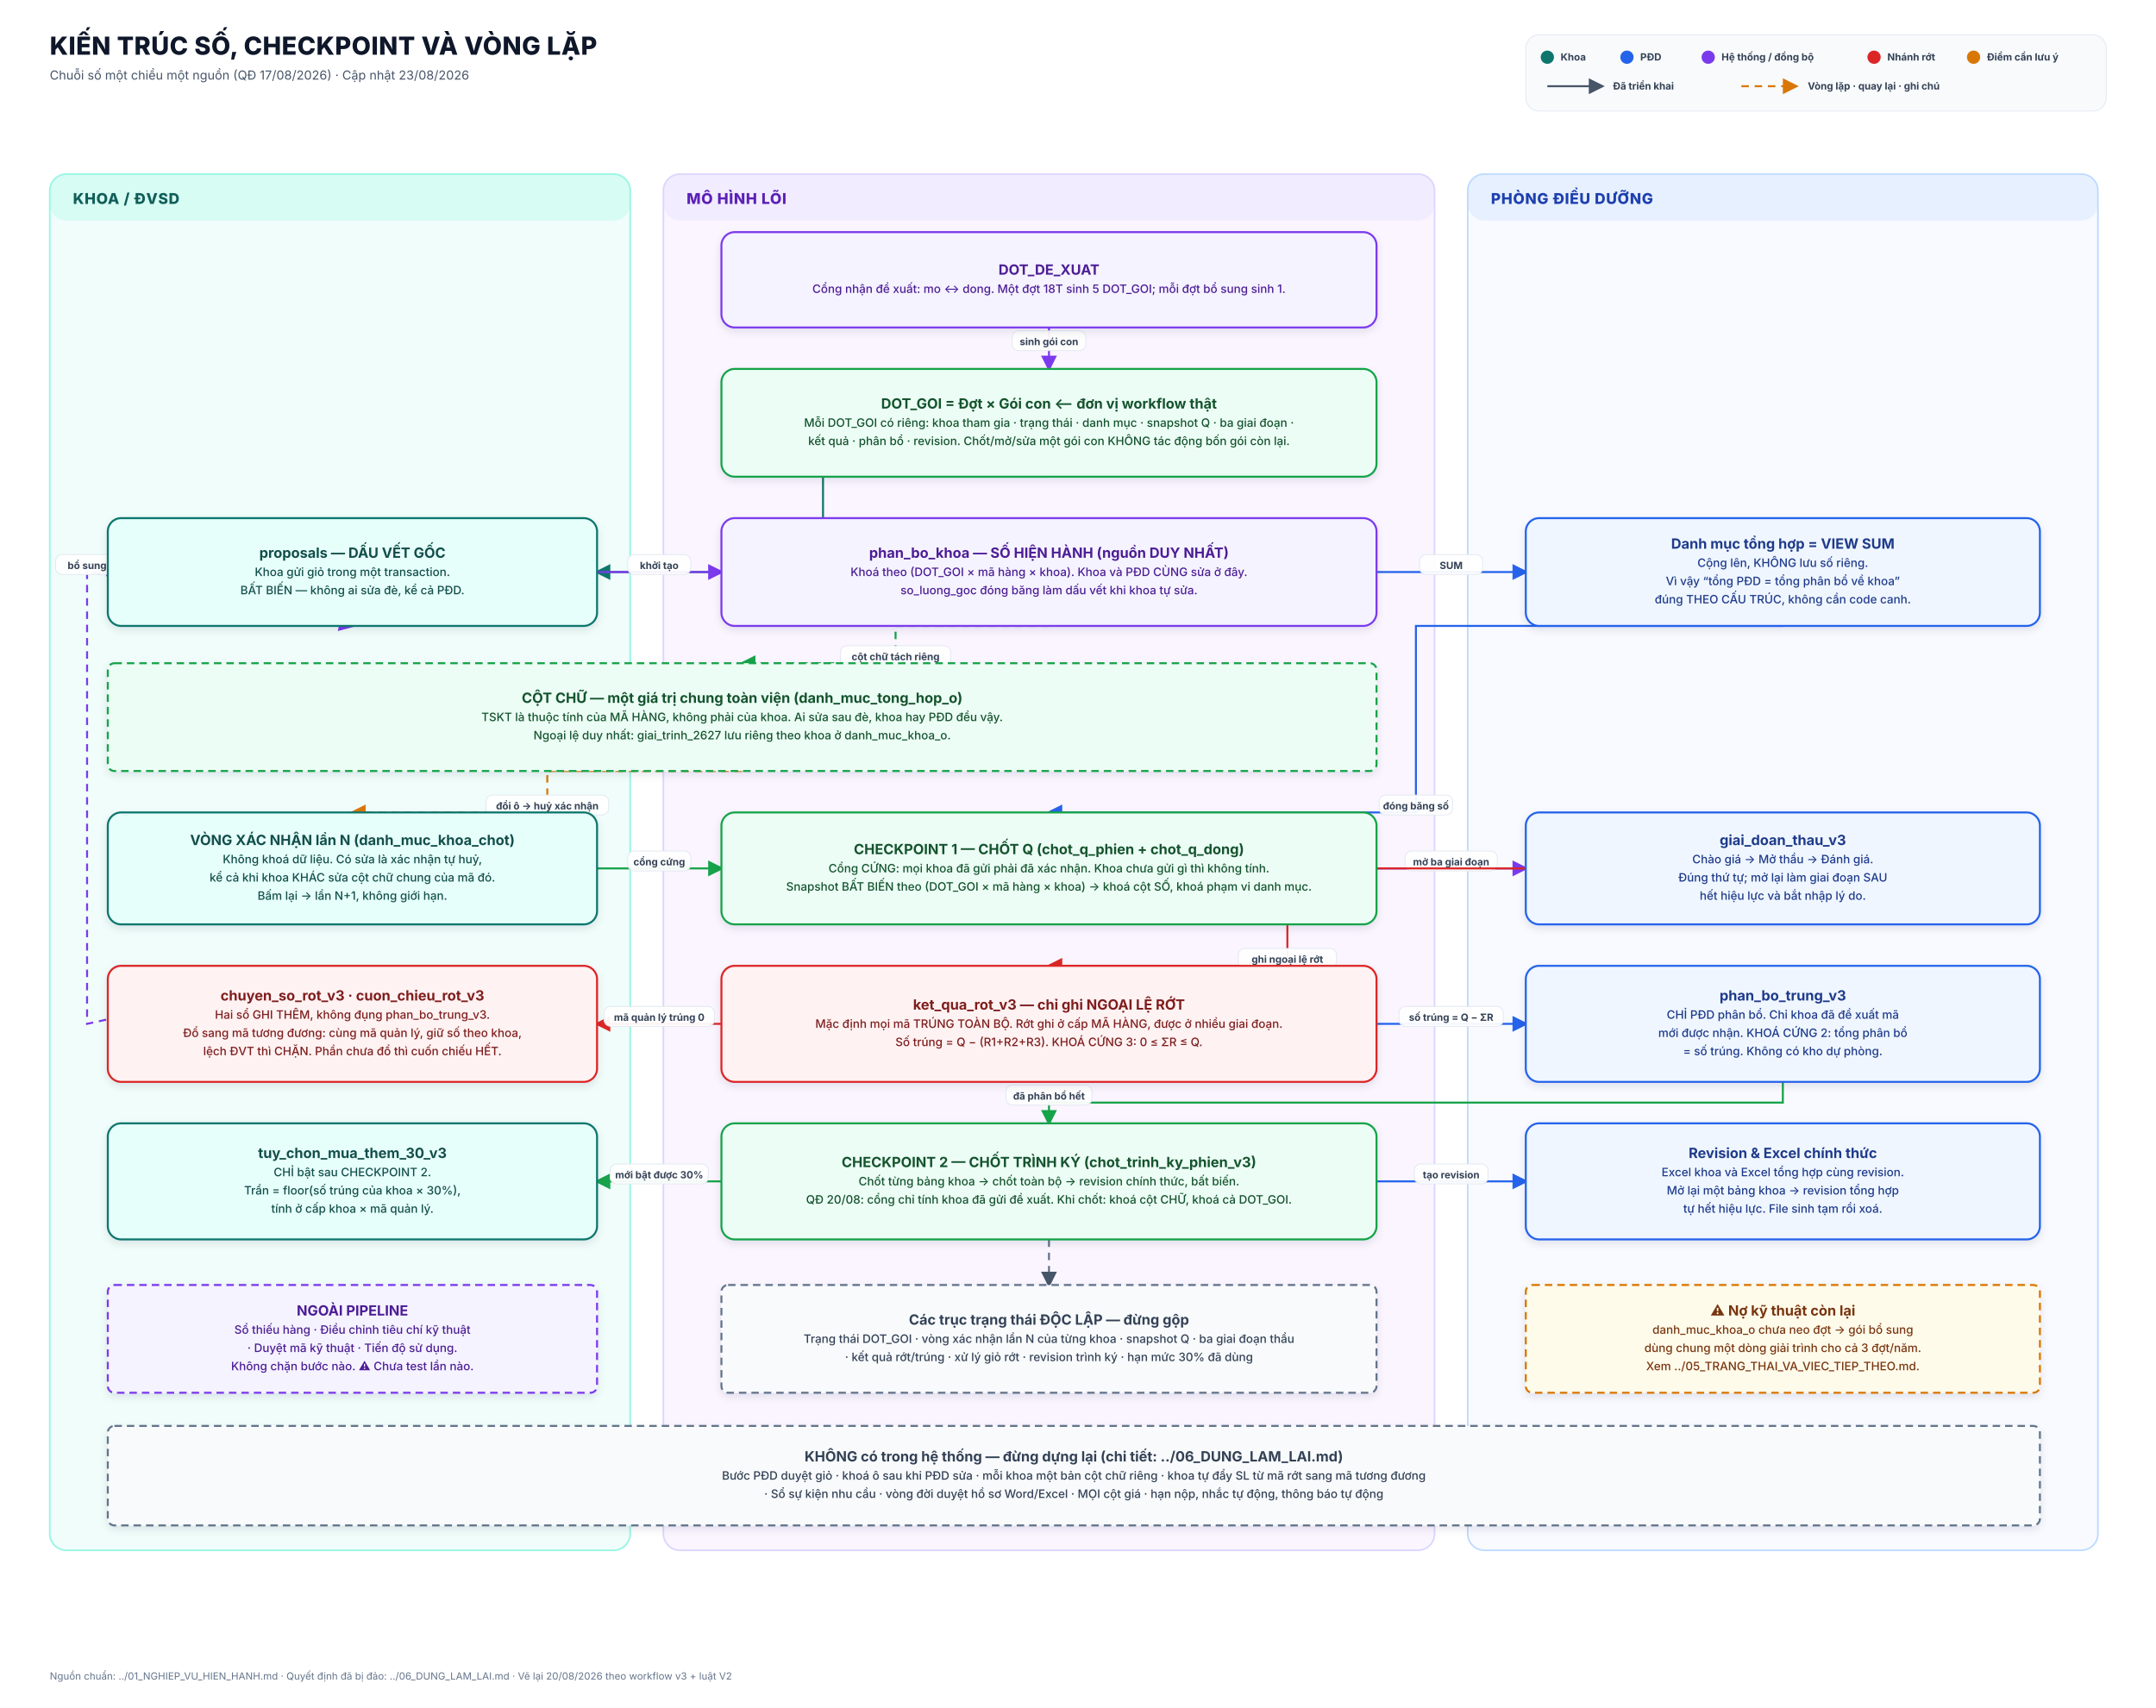
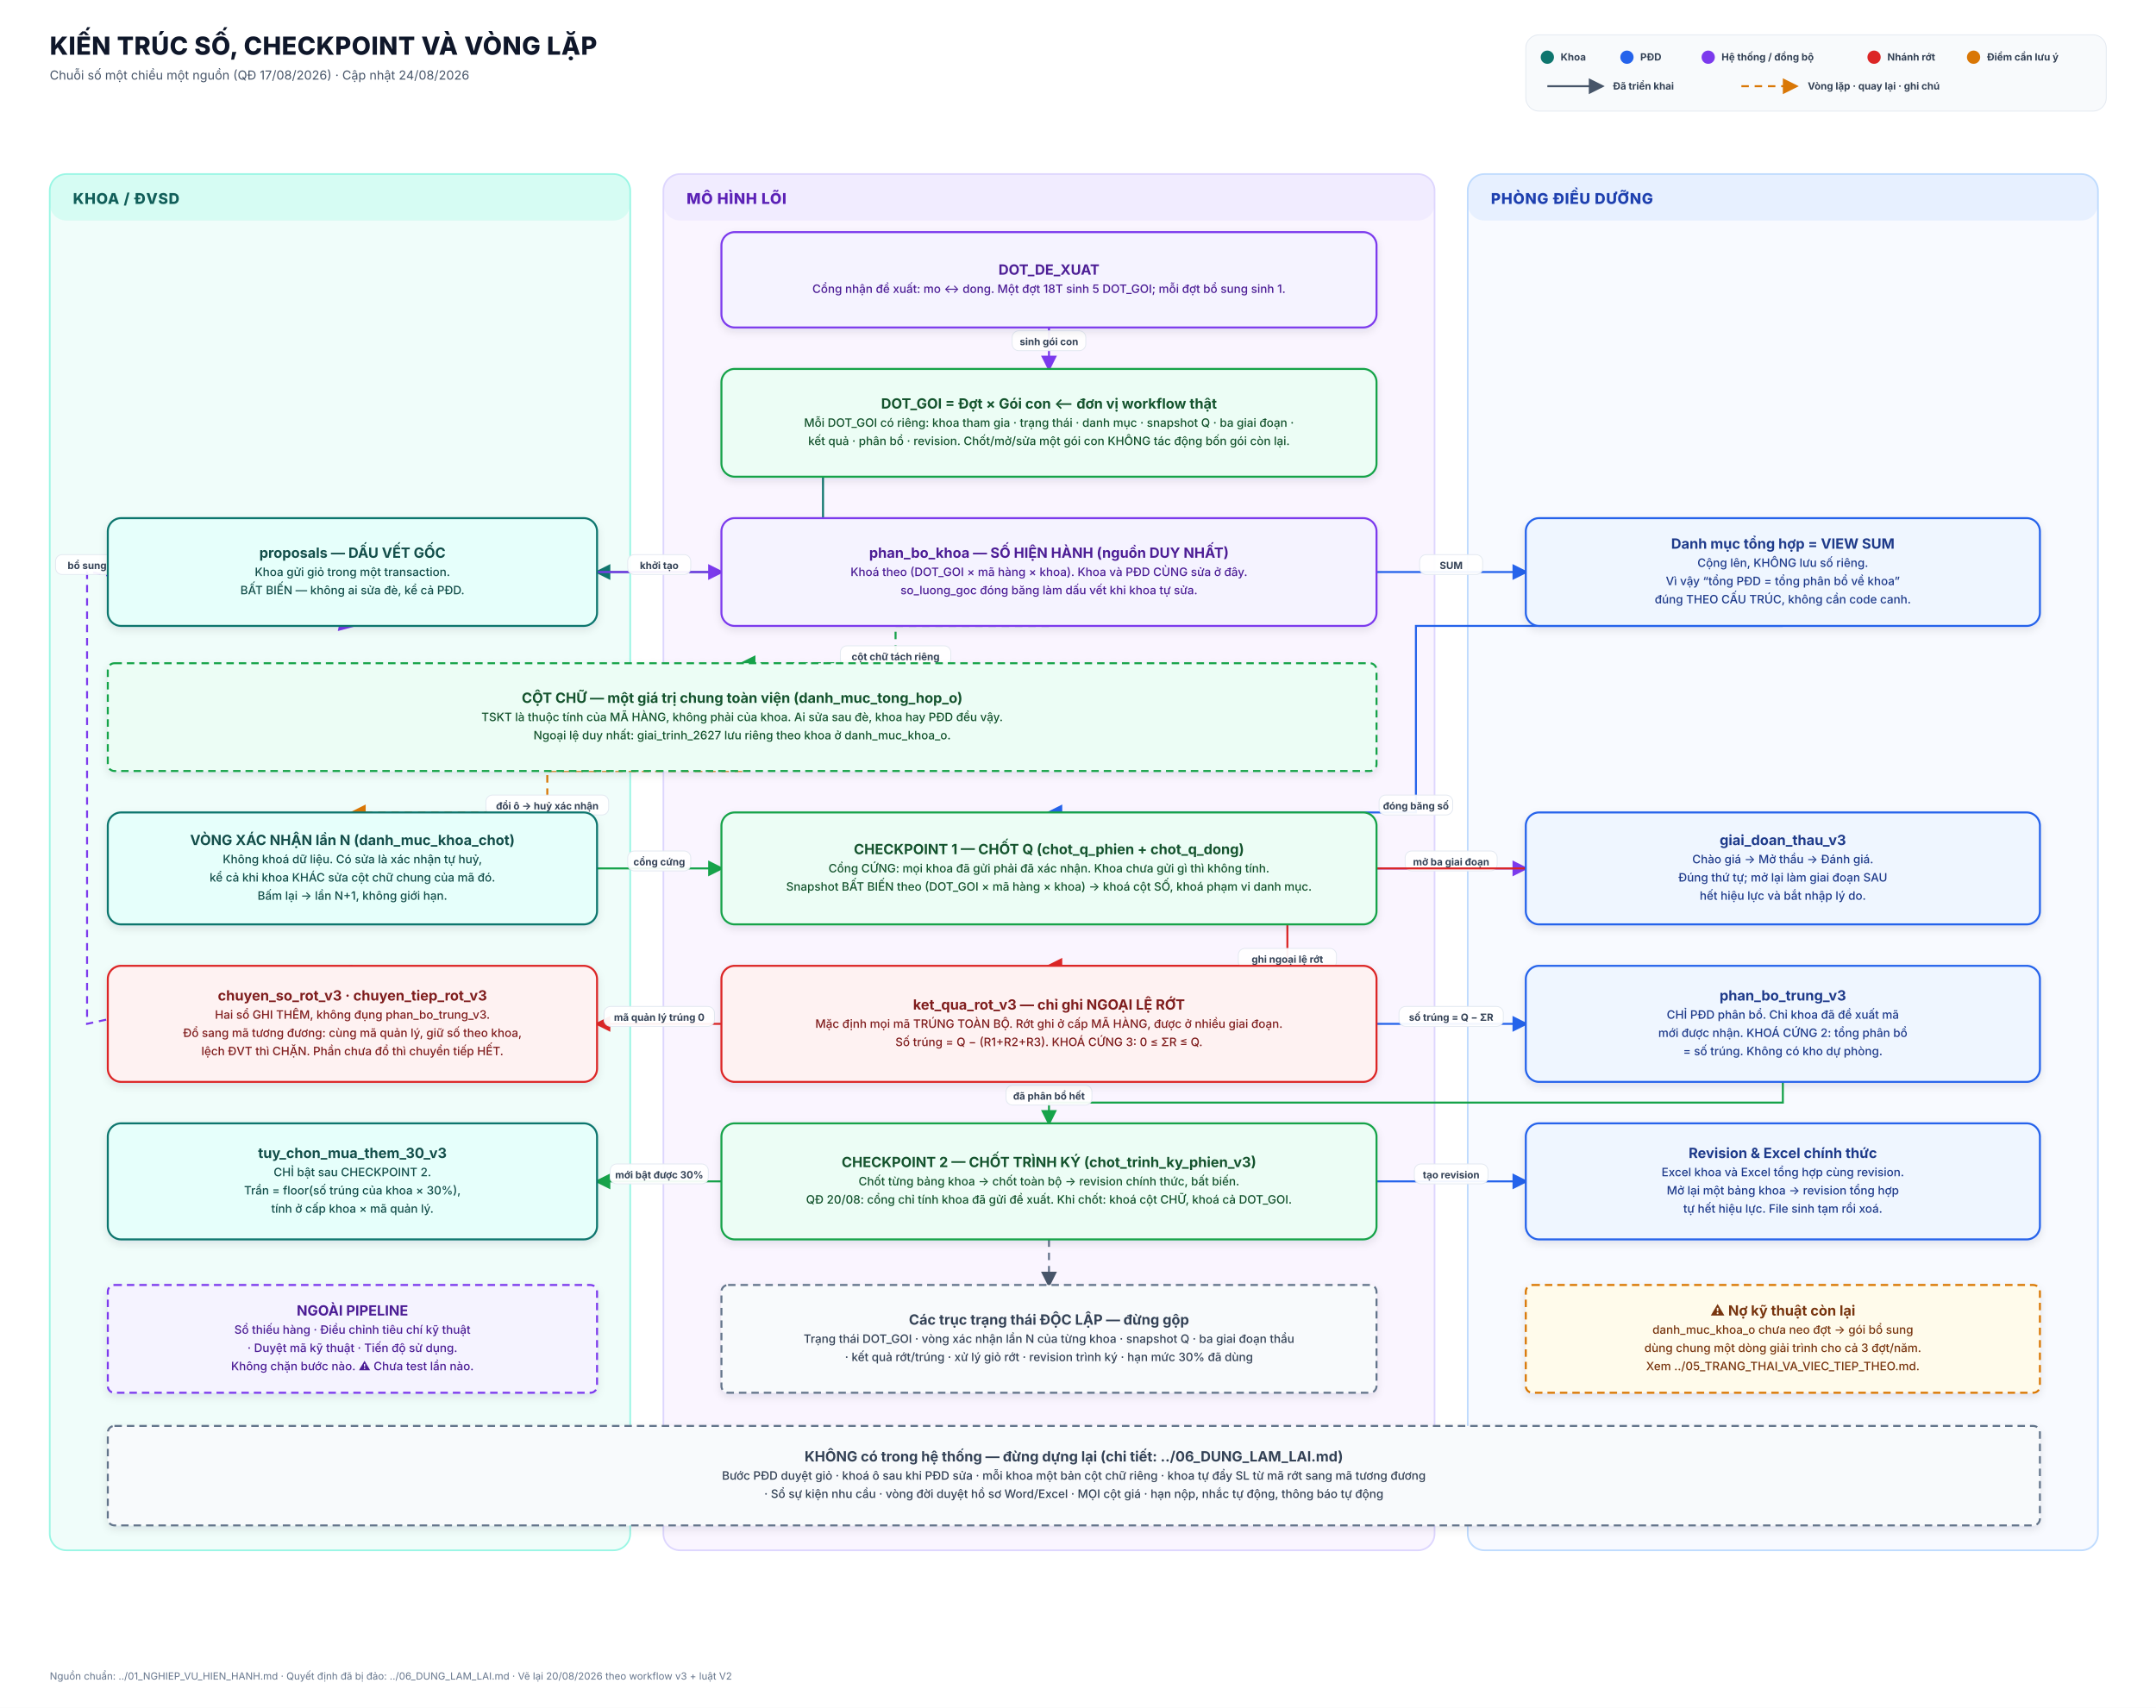
<svg xmlns="http://www.w3.org/2000/svg" width="2600" height="2060" viewBox="0 0 2600 2060" role="img" aria-labelledby="title desc">
  <defs>
    <filter id="shadow" x="-20%" y="-20%" width="140%" height="150%">
      <feDropShadow dx="0" dy="4" stdDeviation="5" flood-color="#0F172A" flood-opacity="0.10" />
    </filter>
    <marker id="arrow-slate" viewBox="0 0 12 12" refX="10" refY="6" markerWidth="8" markerHeight="8" orient="auto-start-reverse">
      <path d="M 0 0 L 12 6 L 0 12 z" fill="#475569" />
    </marker>
    <marker id="arrow-red" viewBox="0 0 12 12" refX="10" refY="6" markerWidth="8" markerHeight="8" orient="auto-start-reverse">
      <path d="M 0 0 L 12 6 L 0 12 z" fill="#DC2626" />
    </marker>
    <marker id="arrow-green" viewBox="0 0 12 12" refX="10" refY="6" markerWidth="8" markerHeight="8" orient="auto-start-reverse">
      <path d="M 0 0 L 12 6 L 0 12 z" fill="#16A34A" />
    </marker>
    <marker id="arrow-amber" viewBox="0 0 12 12" refX="10" refY="6" markerWidth="8" markerHeight="8" orient="auto-start-reverse">
      <path d="M 0 0 L 12 6 L 0 12 z" fill="#D97706" />
    </marker>
    <marker id="arrow-violet" viewBox="0 0 12 12" refX="10" refY="6" markerWidth="8" markerHeight="8" orient="auto-start-reverse">
      <path d="M 0 0 L 12 6 L 0 12 z" fill="#7C3AED" />
    </marker>
    <marker id="arrow-blue" viewBox="0 0 12 12" refX="10" refY="6" markerWidth="8" markerHeight="8" orient="auto-start-reverse">
      <path d="M 0 0 L 12 6 L 0 12 z" fill="#2563EB" />
    </marker>
    <marker id="arrow-teal" viewBox="0 0 12 12" refX="10" refY="6" markerWidth="8" markerHeight="8" orient="auto-start-reverse">
      <path d="M 0 0 L 12 6 L 0 12 z" fill="#0F766E" />
    </marker>
    <style>
      text { font-family: Inter, ui-sans-serif, -apple-system, BlinkMacSystemFont, "Segoe UI", sans-serif; }
      .title { font-size: 30px; font-weight: 800; letter-spacing: .5px; fill: #0F172A; }
      .subtitle { font-size: 15px; fill: #475569; }
      .lane-title { font-size: 18px; font-weight: 800; letter-spacing: .7px; }
      .node-title, .note-title { font-size: 17px; font-weight: 750; }
      .node-line, .note-line { font-size: 14px; font-weight: 500; }
      .decision-title { font-size: 15px; font-weight: 800; }
      .decision-line { font-size: 13px; }
      .edge-label { font-size: 12px; font-weight: 650; fill: #334155; }
      .legend { font-size: 12px; font-weight: 650; fill: #334155; }
      .footer { font-size: 12px; fill: #64748B; }
    </style>
  </defs>
  <rect width="100%" height="100%" fill="#FFFFFF" />
  <text x="60" y="66" class="title">KIẾN TRÚC SỐ, CHECKPOINT VÀ VÒNG LẶP</text>
-   <text x="60" y="96" class="subtitle">Chuỗi số một chiều một nguồn (QĐ 17/08/2026) · Cập nhật 23/08/2026</text>
+   <text x="60" y="96" class="subtitle">Chuỗi số một chiều một nguồn (QĐ 17/08/2026) · Cập nhật 24/08/2026</text>
  <g transform="translate(1840,42)">
    <rect x="0" y="0" width="700" height="92" rx="16" fill="#F8FAFC" stroke="#E2E8F0" />
    <circle cx="26" cy="27" r="8" fill="#0F766E" />
    <text x="42" y="31" class="legend">Khoa</text>
    <circle cx="122" cy="27" r="8" fill="#2563EB" />
    <text x="138" y="31" class="legend">PĐD</text>
    <circle cx="220" cy="27" r="8" fill="#7C3AED" />
    <text x="236" y="31" class="legend">Hệ thống / đồng bộ</text>
    <circle cx="420" cy="27" r="8" fill="#DC2626" />
    <text x="436" y="31" class="legend">Nhánh rớt</text>
    <circle cx="540" cy="27" r="8" fill="#D97706" />
    <text x="556" y="31" class="legend">Điểm cần lưu ý</text>
    <line x1="26" y1="62" x2="92" y2="62" stroke="#475569" stroke-width="2.4" marker-end="url(#arrow-slate)" />
    <text x="105" y="66" class="legend">Đã triển khai</text>
    <line x1="260" y1="62" x2="326" y2="62" stroke="#D97706" stroke-width="2.4" stroke-dasharray="9 7" marker-end="url(#arrow-amber)" />
    <text x="340" y="66" class="legend">Vòng lặp · quay lại · ghi chú</text>
  </g>
  <g>
    <rect x="60" y="210" width="700" height="1660" rx="20" fill="#F0FDFA" stroke="#99F6E4" stroke-width="2" />
    <rect x="60" y="210" width="700" height="56" rx="20" fill="#99F6E4" fill-opacity="0.30" />
    <text x="88" y="246" fill="#115E59" class="lane-title">KHOA / ĐVSD</text>
  </g>
  <g>
    <rect x="800" y="210" width="930" height="1660" rx="20" fill="#FAF5FF" stroke="#DDD6FE" stroke-width="2" />
    <rect x="800" y="210" width="930" height="56" rx="20" fill="#DDD6FE" fill-opacity="0.30" />
    <text x="828" y="246" fill="#5B21B6" class="lane-title">MÔ HÌNH LÕI</text>
  </g>
  <g>
    <rect x="1770" y="210" width="760" height="1660" rx="20" fill="#F8FAFF" stroke="#BFDBFE" stroke-width="2" />
    <rect x="1770" y="210" width="760" height="56" rx="20" fill="#BFDBFE" fill-opacity="0.30" />
    <text x="1798" y="246" fill="#1E40AF" class="lane-title">PHÒNG ĐIỀU DƯỠNG</text>
  </g>
  <g>
    <path d="M1265,395 L1265,420 L1265,420 L1265,445" fill="none" stroke="#7C3AED" stroke-width="2.4" marker-end="url(#arrow-violet)" />
    <g transform="translate(1265,412)">
      <rect x="-44.4" y="-13" width="88.8" height="24" rx="8" fill="#FFFFFF" fill-opacity="0.94" stroke="#E2E8F0" />
      <text text-anchor="middle" dominant-baseline="central" class="edge-label">sinh gói con</text>
    </g>
    <path d="M1265,575 L992.5,575 L992.5,690 L720,690" fill="none" stroke="#0F766E" stroke-width="2.4" marker-end="url(#arrow-teal)" />
    <g transform="translate(992.5,682)">
      <rect x="-44.4" y="-13" width="88.8" height="24" rx="8" fill="#FFFFFF" fill-opacity="0.94" stroke="#E2E8F0" />
      <text text-anchor="middle" dominant-baseline="central" class="edge-label">khoa gửi giỏ</text>
    </g>
    <path d="M720,690 L795,690 L795,690 L870,690" fill="none" stroke="#7C3AED" stroke-width="2.4" marker-end="url(#arrow-violet)" />
    <g transform="translate(795,682)">
      <rect x="-38" y="-13" width="76" height="24" rx="8" fill="#FFFFFF" fill-opacity="0.94" stroke="#E2E8F0" />
      <text text-anchor="middle" dominant-baseline="central" class="edge-label">khởi tạo</text>
    </g>
    <path d="M1660,690 L1750,690 L1750,690 L1840,690" fill="none" stroke="#2563EB" stroke-width="2.4" marker-end="url(#arrow-blue)" />
    <g transform="translate(1750,682)">
      <rect x="-38" y="-13" width="76" height="24" rx="8" fill="#FFFFFF" fill-opacity="0.94" stroke="#E2E8F0" />
      <text text-anchor="middle" dominant-baseline="central" class="edge-label">SUM</text>
    </g>
    <path d="M1265,755 L1080,755 L1080,800 L895,800" fill="none" stroke="#16A34A" stroke-width="2.4" stroke-dasharray="9 7" marker-end="url(#arrow-green)" />
    <g transform="translate(1080,792)">
      <rect x="-66.6" y="-13" width="133.2" height="24" rx="8" fill="#FFFFFF" fill-opacity="0.94" stroke="#E2E8F0" />
      <text text-anchor="middle" dominant-baseline="central" class="edge-label">cột chữ tách riêng</text>
    </g>
    <path d="M895,930 L660,930 L660,980 L425,980" fill="none" stroke="#D97706" stroke-width="2.4" stroke-dasharray="9 7" marker-end="url(#arrow-amber)" />
    <g transform="translate(660,972)">
      <rect x="-74" y="-13" width="148" height="24" rx="8" fill="#FFFFFF" fill-opacity="0.94" stroke="#E2E8F0" />
      <text text-anchor="middle" dominant-baseline="central" class="edge-label">đổi ô → huỷ xác nhận</text>
    </g>
    <path d="M720,1047.5 L795,1047.5 L795,1047.5 L870,1047.5" fill="none" stroke="#16A34A" stroke-width="2.4" marker-end="url(#arrow-green)" />
    <g transform="translate(795,1039.5)">
      <rect x="-38" y="-13" width="76" height="24" rx="8" fill="#FFFFFF" fill-opacity="0.94" stroke="#E2E8F0" />
      <text text-anchor="middle" dominant-baseline="central" class="edge-label">cổng cứng</text>
    </g>
    <path d="M2150,755 L1707.5,755 L1707.5,980 L1265,980" fill="none" stroke="#2563EB" stroke-width="2.4" marker-end="url(#arrow-blue)" />
    <g transform="translate(1707.5,972)">
      <rect x="-44.4" y="-13" width="88.8" height="24" rx="8" fill="#FFFFFF" fill-opacity="0.94" stroke="#E2E8F0" />
      <text text-anchor="middle" dominant-baseline="central" class="edge-label">đóng băng số</text>
    </g>
    <path d="M1660,1047.5 L1750,1047.5 L1750,1047.5 L1840,1047.5" fill="none" stroke="#7C3AED" stroke-width="2.4" marker-end="url(#arrow-violet)" />
    <g transform="translate(1750,1039.5)">
      <rect x="-55.5" y="-13" width="111" height="24" rx="8" fill="#FFFFFF" fill-opacity="0.94" stroke="#E2E8F0" />
      <text text-anchor="middle" dominant-baseline="central" class="edge-label">mở ba giai đoạn</text>
    </g>
    <path d="M1840,1047.5 L1552.5,1047.5 L1552.5,1165 L1265,1165" fill="none" stroke="#DC2626" stroke-width="2.4" marker-end="url(#arrow-red)" />
    <g transform="translate(1552.5,1157)">
      <rect x="-59.2" y="-13" width="118.4" height="24" rx="8" fill="#FFFFFF" fill-opacity="0.94" stroke="#E2E8F0" />
      <text text-anchor="middle" dominant-baseline="central" class="edge-label">ghi ngoại lệ rớt</text>
    </g>
    <path d="M1660,1235 L1750,1235 L1750,1235 L1840,1235" fill="none" stroke="#2563EB" stroke-width="2.4" marker-end="url(#arrow-blue)" />
    <g transform="translate(1750,1227)">
      <rect x="-62.9" y="-13" width="125.8" height="24" rx="8" fill="#FFFFFF" fill-opacity="0.94" stroke="#E2E8F0" />
      <text text-anchor="middle" dominant-baseline="central" class="edge-label">số trúng = Q − ΣR</text>
    </g>
    <path d="M870,1235 L795,1235 L795,1235 L720,1235" fill="none" stroke="#DC2626" stroke-width="2.4" marker-end="url(#arrow-red)" />
    <g transform="translate(795,1227)">
      <rect x="-66.6" y="-13" width="133.2" height="24" rx="8" fill="#FFFFFF" fill-opacity="0.94" stroke="#E2E8F0" />
      <text text-anchor="middle" dominant-baseline="central" class="edge-label">mã quản lý trúng 0</text>
    </g>
    <path d="M425,1165 L105,1235 L105,690 L110,690 L425,755" fill="none" stroke="#7C3AED" stroke-width="2.4" stroke-dasharray="9 7" marker-end="url(#arrow-violet)" />
    <g transform="translate(105,682)">
      <rect x="-38" y="-13" width="76" height="24" rx="8" fill="#FFFFFF" fill-opacity="0.94" stroke="#E2E8F0" />
      <text text-anchor="middle" dominant-baseline="central" class="edge-label">bổ sung</text>
    </g>
    <path d="M1840,1235 L2150,1305 L2150,1330 L1265,1330 L1265,1345 L1265,1355" fill="none" stroke="#16A34A" stroke-width="2.4" marker-end="url(#arrow-green)" />
    <g transform="translate(1265,1322)">
      <rect x="-51.8" y="-13" width="103.6" height="24" rx="8" fill="#FFFFFF" fill-opacity="0.94" stroke="#E2E8F0" />
      <text text-anchor="middle" dominant-baseline="central" class="edge-label">đã phân bổ hết</text>
    </g>
    <path d="M1660,1425 L1750,1425 L1750,1425 L1840,1425" fill="none" stroke="#2563EB" stroke-width="2.4" marker-end="url(#arrow-blue)" />
    <g transform="translate(1750,1417)">
      <rect x="-44.4" y="-13" width="88.8" height="24" rx="8" fill="#FFFFFF" fill-opacity="0.94" stroke="#E2E8F0" />
      <text text-anchor="middle" dominant-baseline="central" class="edge-label">tạo revision</text>
    </g>
    <path d="M870,1425 L795,1425 L795,1425 L720,1425" fill="none" stroke="#16A34A" stroke-width="2.4" marker-end="url(#arrow-green)" />
    <g transform="translate(795,1417)">
      <rect x="-59.2" y="-13" width="118.4" height="24" rx="8" fill="#FFFFFF" fill-opacity="0.94" stroke="#E2E8F0" />
      <text text-anchor="middle" dominant-baseline="central" class="edge-label">mới bật được 30%</text>
    </g>
    <path d="M1265,1495 L1265,1522.5 L1265,1522.5 L1265,1550" fill="none" stroke="#64748B" stroke-width="2.4" stroke-dasharray="9 7" marker-end="url(#arrow-slate)" />
  </g>
  <g>
    <g>
      <rect x="870" y="280" width="790" height="115" rx="16" fill="#F5F3FF" stroke="#7C3AED" stroke-width="2.4" filter="url(#shadow)" />
      <text x="1265" y="331.34" text-anchor="middle" fill="#4C1D95" class="node-title">DOT_DE_XUAT</text>
      <text x="1265" y="353.34" text-anchor="middle" fill="#4C1D95" class="node-line">Cổng nhận đề xuất: mo ↔ dong. Một đợt 18T sinh 5 DOT_GOI; mỗi đợt bổ sung sinh 1.</text>
    </g>
    <g>
      <rect x="870" y="445" width="790" height="130" rx="16" fill="#ECFDF5" stroke="#16A34A" stroke-width="2.4" filter="url(#shadow)" />
      <text x="1265" y="492.84" text-anchor="middle" fill="#14532D" class="node-title">DOT_GOI = Đợt × Gói con   ⟵ đơn vị workflow thật</text>
      <text x="1265" y="514.84" text-anchor="middle" fill="#14532D" class="node-line">Mỗi DOT_GOI có riêng: khoa tham gia · trạng thái · danh mục · snapshot Q · ba giai đoạn ·</text>
      <text x="1265" y="536.84" text-anchor="middle" fill="#14532D" class="node-line">kết quả · phân bổ · revision. Chốt/mở/sửa một gói con KHÔNG tác động bốn gói còn lại.</text>
    </g>
    <g>
      <rect x="130" y="625" width="590" height="130" rx="16" fill="#E6FFFB" stroke="#0F766E" stroke-width="2.4" filter="url(#shadow)" />
      <text x="425" y="672.84" text-anchor="middle" fill="#134E4A" class="node-title">proposals — DẤU VẾT GỐC</text>
      <text x="425" y="694.84" text-anchor="middle" fill="#134E4A" class="node-line">Khoa gửi giỏ trong một transaction.</text>
      <text x="425" y="716.84" text-anchor="middle" fill="#134E4A" class="node-line">BẤT BIẾN — không ai sửa đè, kể cả PĐD.</text>
    </g>
    <g>
      <rect x="870" y="625" width="790" height="130" rx="16" fill="#F5F3FF" stroke="#7C3AED" stroke-width="2.4" filter="url(#shadow)" />
      <text x="1265" y="672.84" text-anchor="middle" fill="#4C1D95" class="node-title">phan_bo_khoa — SỐ HIỆN HÀNH  (nguồn DUY NHẤT)</text>
      <text x="1265" y="694.84" text-anchor="middle" fill="#4C1D95" class="node-line">Khoá theo (DOT_GOI × mã hàng × khoa). Khoa và PĐD CÙNG sửa ở đây.</text>
      <text x="1265" y="716.84" text-anchor="middle" fill="#4C1D95" class="node-line">so_luong_goc đóng băng làm dấu vết khi khoa tự sửa.</text>
    </g>
    <g>
      <rect x="1840" y="625" width="620" height="130" rx="16" fill="#EFF6FF" stroke="#2563EB" stroke-width="2.4" filter="url(#shadow)" />
      <text x="2150" y="661.84" text-anchor="middle" fill="#1E3A8A" class="node-title">Danh mục tổng hợp = VIEW SUM</text>
      <text x="2150" y="683.84" text-anchor="middle" fill="#1E3A8A" class="node-line">Cộng lên, KHÔNG lưu số riêng.</text>
      <text x="2150" y="705.84" text-anchor="middle" fill="#1E3A8A" class="node-line">Vì vậy “tổng PĐD = tổng phân bổ về khoa”</text>
      <text x="2150" y="727.84" text-anchor="middle" fill="#1E3A8A" class="node-line">đúng THEO CẤU TRÚC, không cần code canh.</text>
    </g>
    <g>
      <rect x="130" y="800" width="1530" height="130" rx="8" fill="#ECFDF5" stroke="#16A34A" stroke-width="2.4" stroke-dasharray="9 6" filter="url(#shadow)" />
      <text x="895" y="847.84" text-anchor="middle" fill="#14532D" class="note-title">CỘT CHỮ — một giá trị chung toàn viện (danh_muc_tong_hop_o)</text>
      <text x="895" y="869.84" text-anchor="middle" fill="#14532D" class="note-line">TSKT là thuộc tính của MÃ HÀNG, không phải của khoa. Ai sửa sau đè, khoa hay PĐD đều vậy.</text>
      <text x="895" y="891.84" text-anchor="middle" fill="#14532D" class="note-line">Ngoại lệ duy nhất: giai_trinh_2627 lưu riêng theo khoa ở danh_muc_khoa_o.</text>
    </g>
    <g>
      <rect x="130" y="980" width="590" height="135" rx="16" fill="#E6FFFB" stroke="#0F766E" stroke-width="2.4" filter="url(#shadow)" />
      <text x="425" y="1019.34" text-anchor="middle" fill="#134E4A" class="node-title">VÒNG XÁC NHẬN lần N  (danh_muc_khoa_chot)</text>
      <text x="425" y="1041.34" text-anchor="middle" fill="#134E4A" class="node-line">Không khoá dữ liệu. Có sửa là xác nhận tự huỷ,</text>
      <text x="425" y="1063.34" text-anchor="middle" fill="#134E4A" class="node-line">kể cả khi khoa KHÁC sửa cột chữ chung của mã đó.</text>
      <text x="425" y="1085.34" text-anchor="middle" fill="#134E4A" class="node-line">Bấm lại → lần N+1, không giới hạn.</text>
    </g>
    <g>
      <rect x="870" y="980" width="790" height="135" rx="16" fill="#ECFDF5" stroke="#16A34A" stroke-width="2.4" filter="url(#shadow)" />
      <text x="1265" y="1030.34" text-anchor="middle" fill="#14532D" class="node-title">CHECKPOINT 1 — CHỐT Q  (chot_q_phien + chot_q_dong)</text>
      <text x="1265" y="1052.34" text-anchor="middle" fill="#14532D" class="node-line">Cổng CỨNG: mọi khoa đã gửi phải đã xác nhận. Khoa chưa gửi gì thì không tính.</text>
      <text x="1265" y="1074.34" text-anchor="middle" fill="#14532D" class="node-line">Snapshot BẤT BIẾN theo (DOT_GOI × mã hàng × khoa) → khoá cột SỐ, khoá phạm vi danh mục.</text>
    </g>
    <g>
      <rect x="1840" y="980" width="620" height="135" rx="16" fill="#EFF6FF" stroke="#2563EB" stroke-width="2.4" filter="url(#shadow)" />
      <text x="2150" y="1019.34" text-anchor="middle" fill="#1E3A8A" class="node-title">giai_doan_thau_v3</text>
      <text x="2150" y="1041.34" text-anchor="middle" fill="#1E3A8A" class="node-line">Chào giá → Mở thầu → Đánh giá.</text>
      <text x="2150" y="1063.34" text-anchor="middle" fill="#1E3A8A" class="node-line">Đúng thứ tự; mở lại làm giai đoạn SAU</text>
      <text x="2150" y="1085.34" text-anchor="middle" fill="#1E3A8A" class="node-line">hết hiệu lực và bắt nhập lý do.</text>
    </g>
    <g>
      <rect x="870" y="1165" width="790" height="140" rx="16" fill="#FEF2F2" stroke="#DC2626" stroke-width="2.4" filter="url(#shadow)" />
      <text x="1265" y="1217.84" text-anchor="middle" fill="#7F1D1D" class="node-title">ket_qua_rot_v3 — chỉ ghi NGOẠI LỆ RỚT</text>
      <text x="1265" y="1239.84" text-anchor="middle" fill="#7F1D1D" class="node-line">Mặc định mọi mã TRÚNG TOÀN BỘ. Rớt ghi ở cấp MÃ HÀNG, được ở nhiều giai đoạn.</text>
      <text x="1265" y="1261.84" text-anchor="middle" fill="#7F1D1D" class="node-line">Số trúng = Q − (R1+R2+R3).   KHOÁ CỨNG 3: 0 ≤ ΣR ≤ Q.</text>
    </g>
    <g>
      <rect x="1840" y="1165" width="620" height="140" rx="16" fill="#EFF6FF" stroke="#2563EB" stroke-width="2.4" filter="url(#shadow)" />
      <text x="2150" y="1206.84" text-anchor="middle" fill="#1E3A8A" class="node-title">phan_bo_trung_v3</text>
      <text x="2150" y="1228.84" text-anchor="middle" fill="#1E3A8A" class="node-line">CHỈ PĐD phân bổ. Chỉ khoa đã đề xuất mã</text>
      <text x="2150" y="1250.84" text-anchor="middle" fill="#1E3A8A" class="node-line">mới được nhận. KHOÁ CỨNG 2: tổng phân bổ</text>
      <text x="2150" y="1272.84" text-anchor="middle" fill="#1E3A8A" class="node-line">= số trúng. Không có kho dự phòng.</text>
    </g>
    <g>
      <rect x="130" y="1165" width="590" height="140" rx="16" fill="#FEF2F2" stroke="#DC2626" stroke-width="2.4" filter="url(#shadow)" />
-       <text x="425" y="1206.84" text-anchor="middle" fill="#7F1D1D" class="node-title">chuyen_so_rot_v3 · cuon_chieu_rot_v3</text>
+       <text x="425" y="1206.84" text-anchor="middle" fill="#7F1D1D" class="node-title">chuyen_so_rot_v3 · chuyen_tiep_rot_v3</text>
      <text x="425" y="1228.84" text-anchor="middle" fill="#7F1D1D" class="node-line">Hai sổ GHI THÊM, không đụng phan_bo_trung_v3.</text>
      <text x="425" y="1250.84" text-anchor="middle" fill="#7F1D1D" class="node-line">Đổ sang mã tương đương: cùng mã quản lý, giữ số theo khoa,</text>
-       <text x="425" y="1272.84" text-anchor="middle" fill="#7F1D1D" class="node-line">lệch ĐVT thì CHẶN. Phần chưa đổ thì cuốn chiếu HẾT.</text>
+       <text x="425" y="1272.84" text-anchor="middle" fill="#7F1D1D" class="node-line">lệch ĐVT thì CHẶN. Phần chưa đổ thì chuyển tiếp HẾT.</text>
    </g>
    <g>
      <rect x="870" y="1355" width="790" height="140" rx="16" fill="#ECFDF5" stroke="#16A34A" stroke-width="2.4" filter="url(#shadow)" />
      <text x="1265" y="1407.84" text-anchor="middle" fill="#14532D" class="node-title">CHECKPOINT 2 — CHỐT TRÌNH KÝ  (chot_trinh_ky_phien_v3)</text>
      <text x="1265" y="1429.84" text-anchor="middle" fill="#14532D" class="node-line">Chốt từng bảng khoa → chốt toàn bộ → revision chính thức, bất biến.</text>
      <text x="1265" y="1451.84" text-anchor="middle" fill="#14532D" class="node-line">QĐ 20/08: cổng chỉ tính khoa đã gửi đề xuất. Khi chốt: khoá cột CHỮ, khoá cả DOT_GOI.</text>
    </g>
    <g>
      <rect x="130" y="1355" width="590" height="140" rx="16" fill="#E6FFFB" stroke="#0F766E" stroke-width="2.4" filter="url(#shadow)" />
      <text x="425" y="1396.84" text-anchor="middle" fill="#134E4A" class="node-title">tuy_chon_mua_them_30_v3</text>
      <text x="425" y="1418.84" text-anchor="middle" fill="#134E4A" class="node-line">CHỈ bật sau CHECKPOINT 2.</text>
      <text x="425" y="1440.84" text-anchor="middle" fill="#134E4A" class="node-line">Trần = floor(số trúng của khoa × 30%),</text>
      <text x="425" y="1462.84" text-anchor="middle" fill="#134E4A" class="node-line">tính ở cấp khoa × mã quản lý.</text>
    </g>
    <g>
      <rect x="1840" y="1355" width="620" height="140" rx="16" fill="#EFF6FF" stroke="#2563EB" stroke-width="2.4" filter="url(#shadow)" />
      <text x="2150" y="1396.84" text-anchor="middle" fill="#1E3A8A" class="node-title">Revision &amp; Excel chính thức</text>
      <text x="2150" y="1418.84" text-anchor="middle" fill="#1E3A8A" class="node-line">Excel khoa và Excel tổng hợp cùng revision.</text>
      <text x="2150" y="1440.84" text-anchor="middle" fill="#1E3A8A" class="node-line">Mở lại một bảng khoa → revision tổng hợp</text>
      <text x="2150" y="1462.84" text-anchor="middle" fill="#1E3A8A" class="node-line">tự hết hiệu lực. File sinh tạm rồi xoá.</text>
    </g>
    <g>
      <rect x="870" y="1550" width="790" height="130" rx="8" fill="#F8FAFC" stroke="#64748B" stroke-width="2.4" stroke-dasharray="9 6" filter="url(#shadow)" />
      <text x="1265" y="1597.84" text-anchor="middle" fill="#334155" class="note-title">Các trục trạng thái ĐỘC LẬP — đừng gộp</text>
      <text x="1265" y="1619.84" text-anchor="middle" fill="#334155" class="note-line">Trạng thái DOT_GOI  ·  vòng xác nhận lần N của từng khoa  ·  snapshot Q  ·  ba giai đoạn thầu</text>
      <text x="1265" y="1641.84" text-anchor="middle" fill="#334155" class="note-line">·  kết quả rớt/trúng  ·  xử lý giỏ rớt  ·  revision trình ký  ·  hạn mức 30% đã dùng</text>
    </g>
    <g>
      <rect x="130" y="1550" width="590" height="130" rx="8" fill="#F5F3FF" stroke="#7C3AED" stroke-width="2.4" stroke-dasharray="9 6" filter="url(#shadow)" />
      <text x="425" y="1586.84" text-anchor="middle" fill="#4C1D95" class="note-title">NGOÀI PIPELINE</text>
      <text x="425" y="1608.84" text-anchor="middle" fill="#4C1D95" class="note-line">Sổ thiếu hàng · Điều chỉnh tiêu chí kỹ thuật</text>
      <text x="425" y="1630.84" text-anchor="middle" fill="#4C1D95" class="note-line">· Duyệt mã kỹ thuật · Tiến độ sử dụng.</text>
      <text x="425" y="1652.84" text-anchor="middle" fill="#4C1D95" class="note-line">Không chặn bước nào. ⚠ Chưa test lần nào.</text>
    </g>
    <g>
      <rect x="1840" y="1550" width="620" height="130" rx="8" fill="#FFFBEB" stroke="#D97706" stroke-width="2.4" stroke-dasharray="9 6" filter="url(#shadow)" />
      <text x="2150" y="1586.84" text-anchor="middle" fill="#78350F" class="note-title">⚠ Nợ kỹ thuật còn lại</text>
      <text x="2150" y="1608.84" text-anchor="middle" fill="#78350F" class="note-line">danh_muc_khoa_o chưa neo đợt → gói bổ sung</text>
      <text x="2150" y="1630.84" text-anchor="middle" fill="#78350F" class="note-line">dùng chung một dòng giải trình cho cả 3 đợt/năm.</text>
      <text x="2150" y="1652.84" text-anchor="middle" fill="#78350F" class="note-line">Xem ../05_TRANG_THAI_VA_VIEC_TIEP_THEO.md.</text>
    </g>
    <g>
      <rect x="130" y="1720" width="2330" height="120" rx="8" fill="#F8FAFC" stroke="#64748B" stroke-width="2.4" stroke-dasharray="9 6" filter="url(#shadow)" />
      <text x="1295" y="1762.84" text-anchor="middle" fill="#334155" class="note-title">KHÔNG có trong hệ thống — đừng dựng lại (chi tiết: ../06_DUNG_LAM_LAI.md)</text>
      <text x="1295" y="1784.84" text-anchor="middle" fill="#334155" class="note-line">Bước PĐD duyệt giỏ · khoá ô sau khi PĐD sửa · mỗi khoa một bản cột chữ riêng · khoa tự đẩy SL từ mã rớt sang mã tương đương</text>
      <text x="1295" y="1806.84" text-anchor="middle" fill="#334155" class="note-line">· Sổ sự kiện nhu cầu · vòng đời duyệt hồ sơ Word/Excel · MỌI cột giá · hạn nộp, nhắc tự động, thông báo tự động</text>
    </g>
  </g>
  <text x="60" y="2026" class="footer">Nguồn chuẩn: ../01_NGHIEP_VU_HIEN_HANH.md · Quyết định đã bị đảo: ../06_DUNG_LAM_LAI.md · Vẽ lại 20/08/2026 theo workflow v3 + luật V2</text>
</svg>
